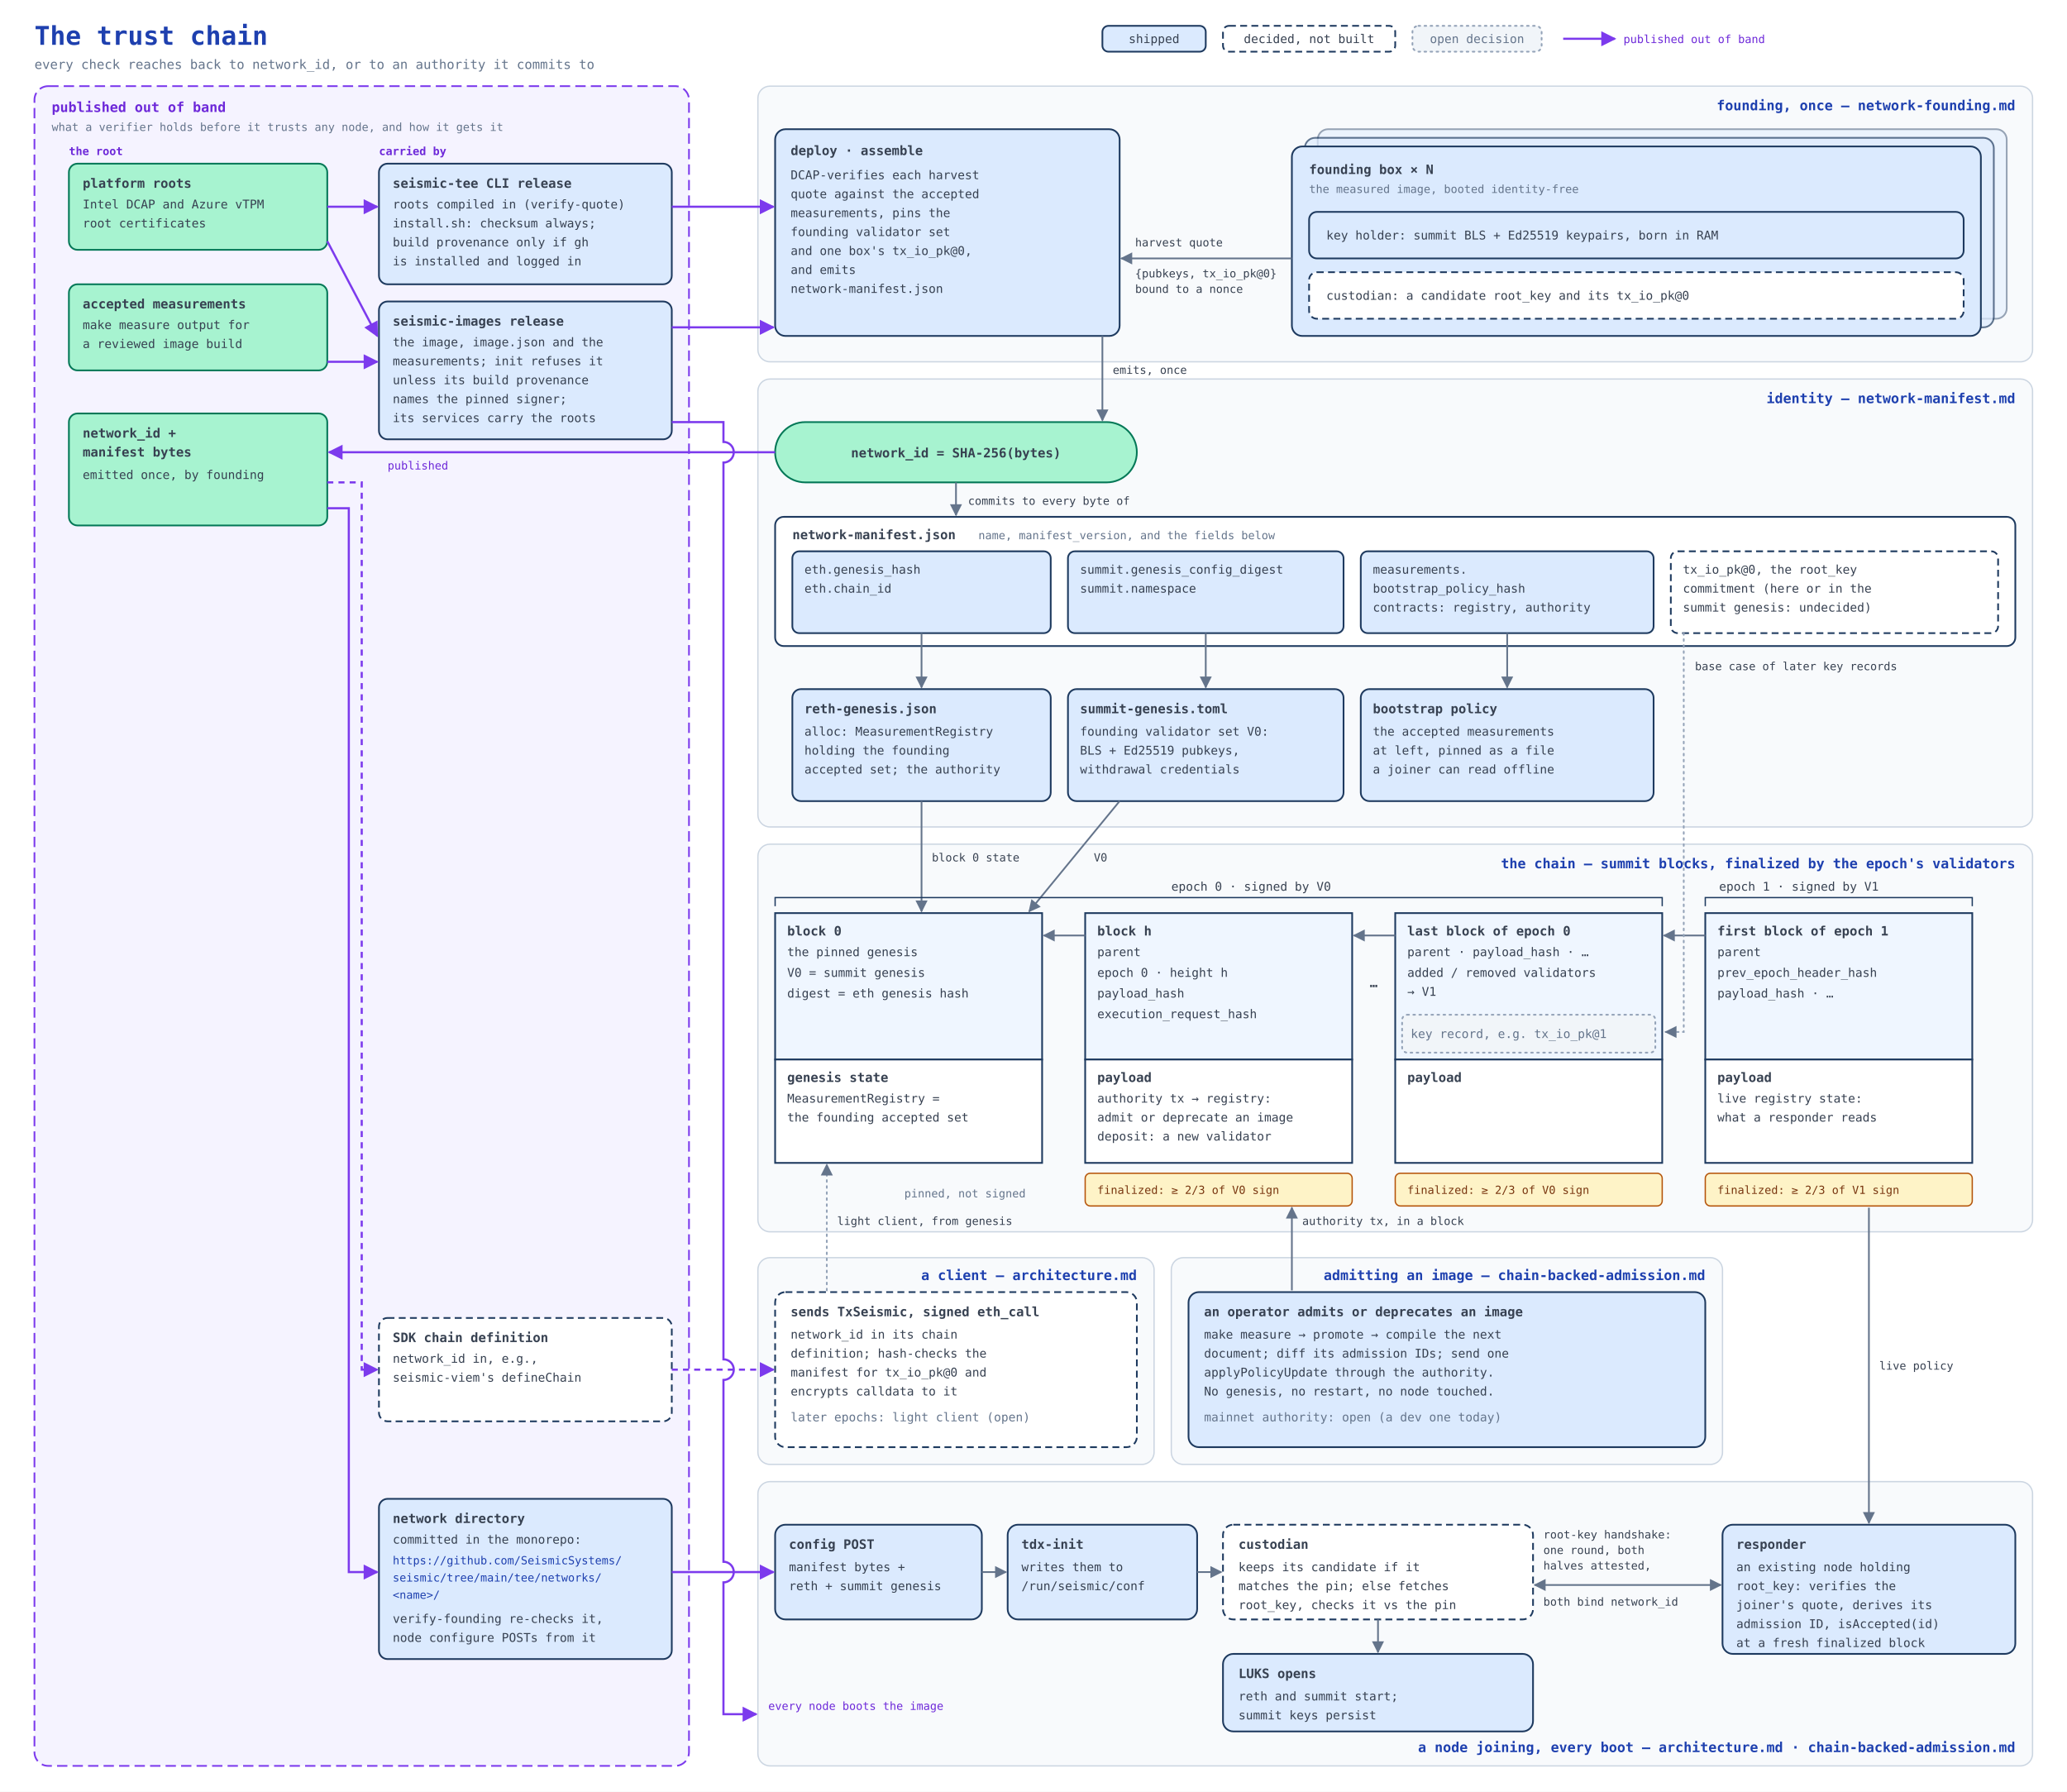
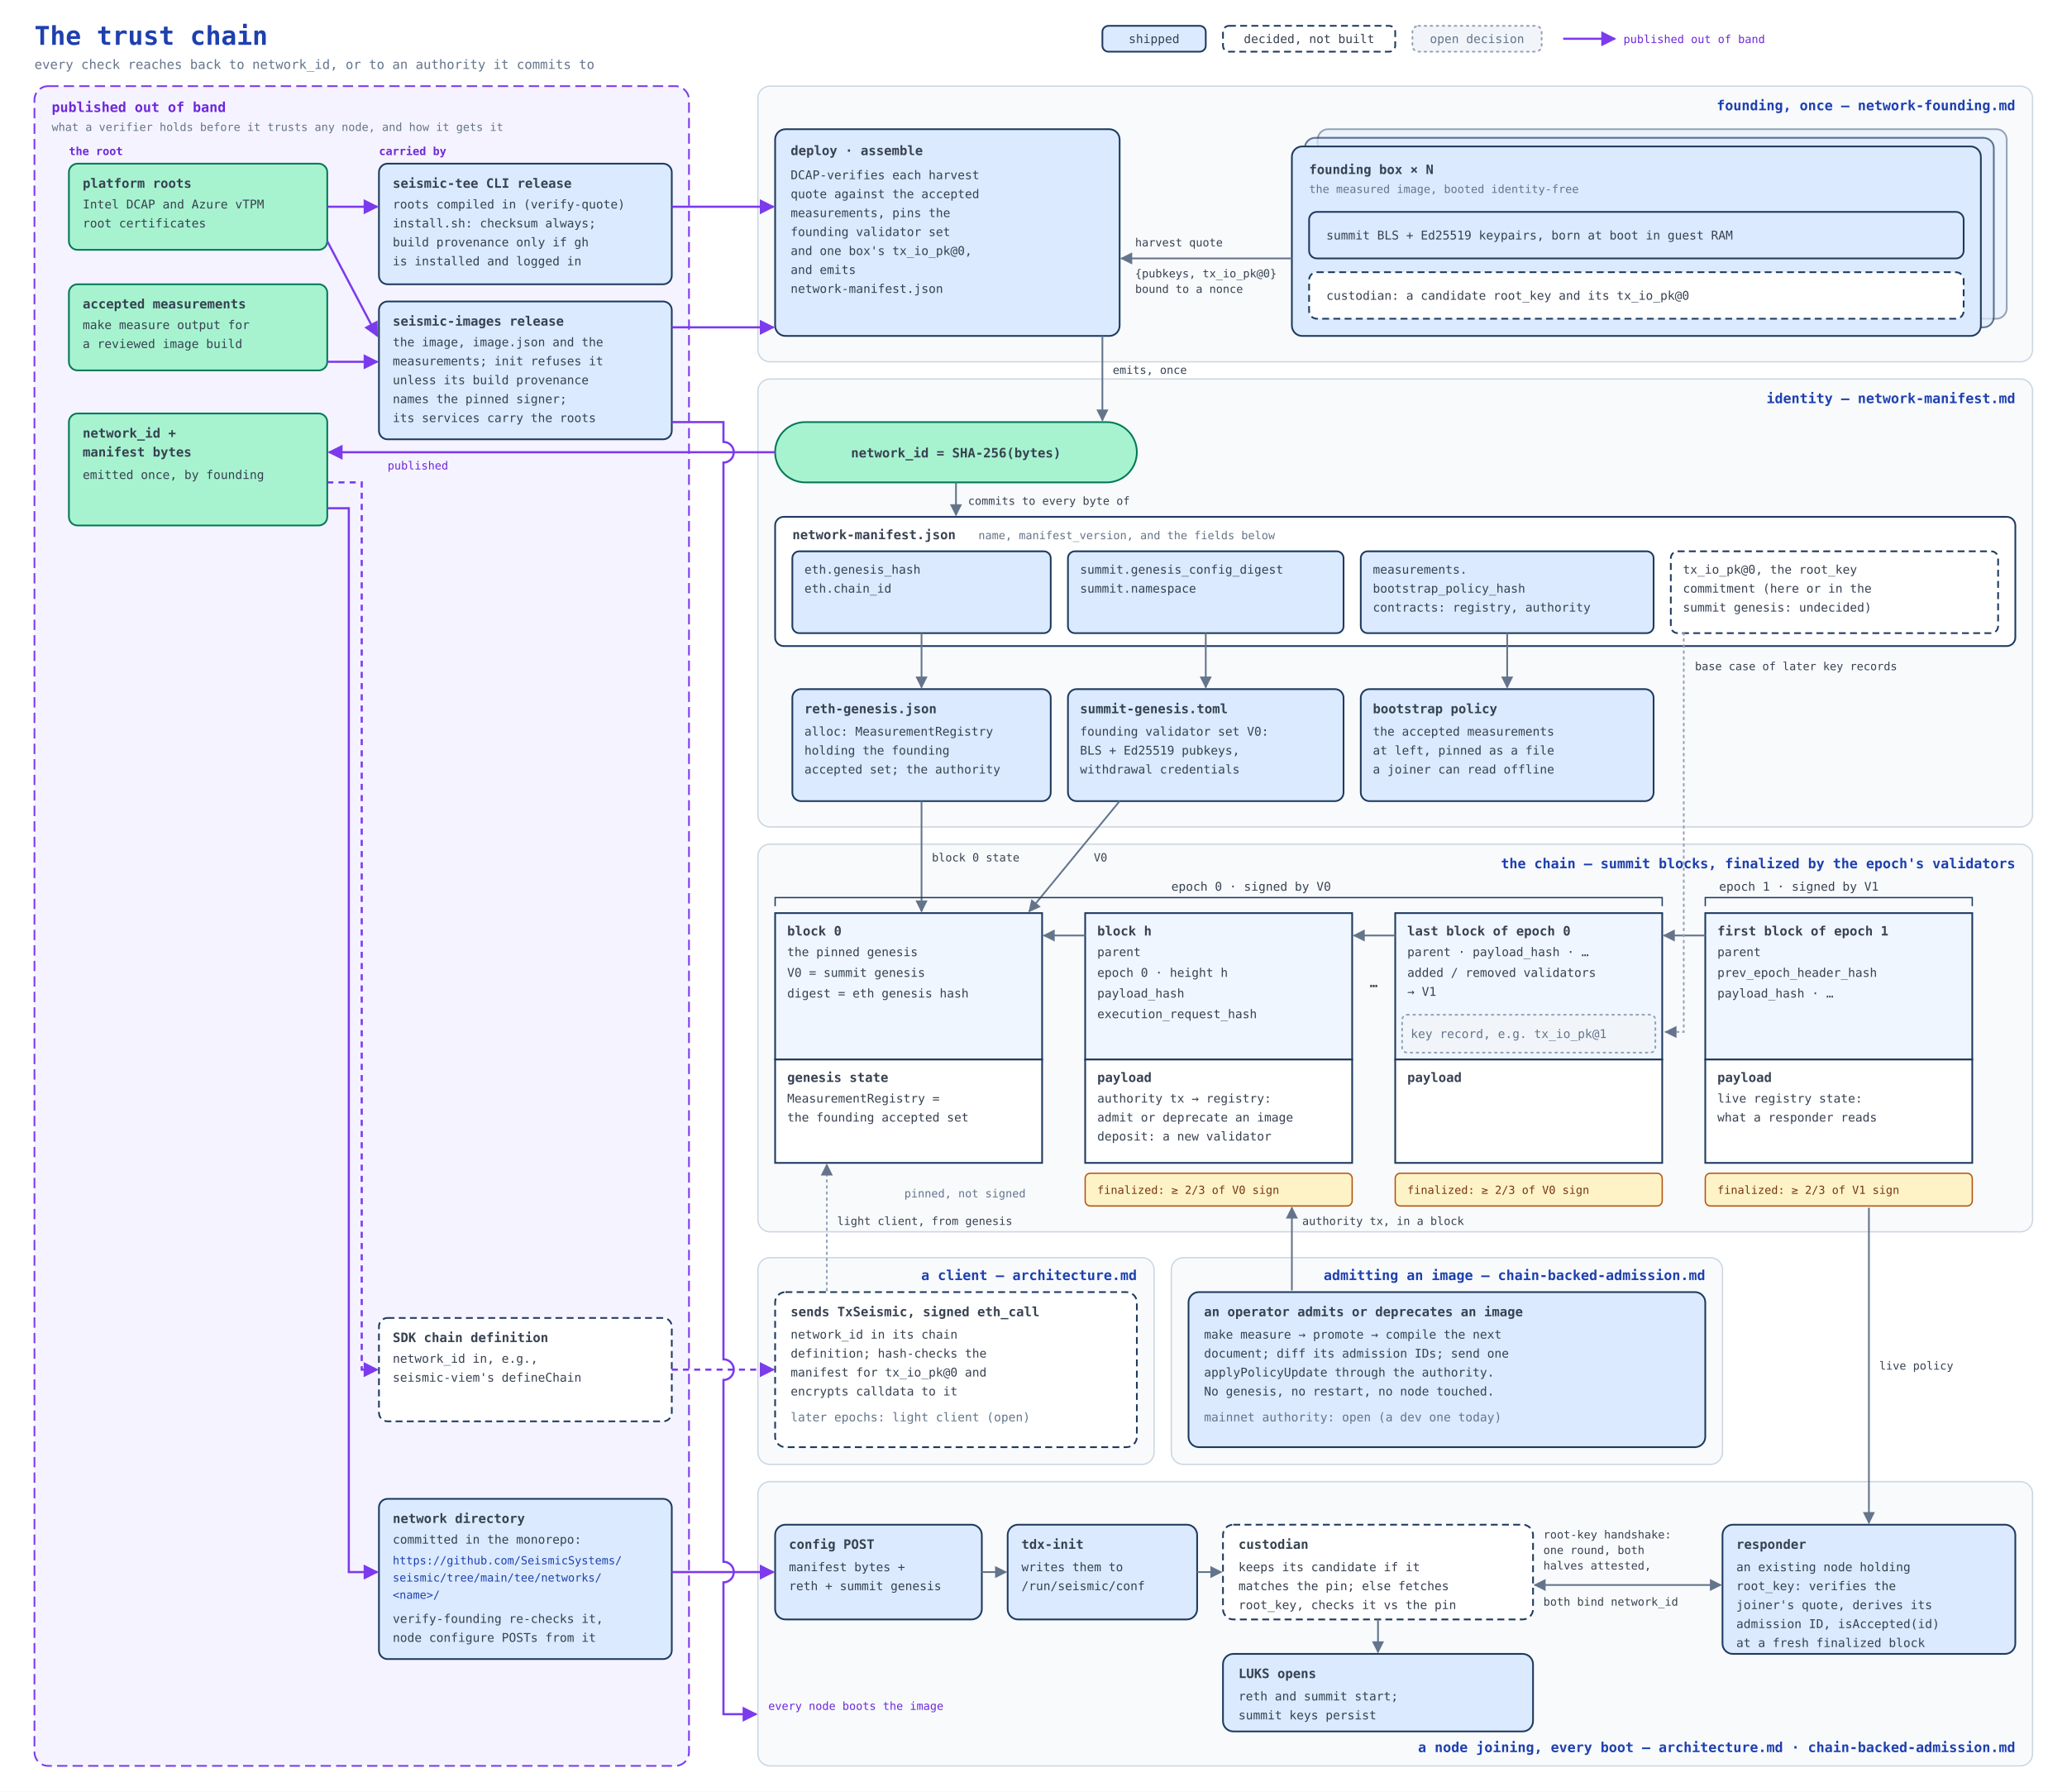
<svg xmlns="http://www.w3.org/2000/svg" viewBox="0 0 2400 2080" font-family="ui-monospace, SFMono-Regular, Menlo, Consolas, monospace">
  <style>
    text { fill: #374151; font-size: 14px; }
    .title    { font-size: 30px; font-weight: 700; fill: #1e40af; }
    .subtitle { font-size: 15px; fill: #64748b; }
    .b        { font-weight: 700; font-size: 15px; }
    .sub      { font-size: 13px; fill: #64748b; }
    .band &gt; rect  { fill: #f8fafc; stroke: #cbd5e1; stroke-width: 1.5; }
    .band &gt; text  { font-size: 16px; font-weight: 600; fill: #1e40af; text-anchor: end; }
    /* status of a mechanism: border style carries it */
    .shipped { fill: #dbeafe; stroke: #1e3a5f; stroke-width: 2; }
    .planned { fill: #ffffff; stroke: #1e3a5f; stroke-width: 2; stroke-dasharray: 8 5; }
    .open    { fill: #f1f5f9; stroke: #94a3b8; stroke-width: 2; stroke-dasharray: 2 5; stroke-linecap: round; }
    .open-text { fill: #64748b; }
    /* roots a verifier holds before it trusts any node */
    .root    { fill: #a7f3d0; stroke: #047857; stroke-width: 2; }
    .rail    { fill: #f5f3ff; stroke: #7c3aed; stroke-width: 2; stroke-dasharray: 12 6; }
    .rail-label { font-size: 16px; font-weight: 600; fill: #6d28d9; }
    .url       { font-size: 13px; fill: #1e40af; }
    .col-head  { font-size: 13px; font-weight: 600; fill: #6d28d9; }
    .oob     { stroke: #7c3aed; stroke-width: 2.5; fill: none; }
    .oob.planned-oob { stroke-dasharray: 7 6; }
    .oob-label { font-size: 13px; fill: #6d28d9; }
    /* the manifest drawn as a record */
    .doc     { fill: #ffffff; stroke: #1e3a5f; stroke-width: 2; }
    /* a summit block: header over payload, finality signatures underneath */
    .hdr     { fill: #eff6ff; stroke: #1e3a5f; stroke-width: 2; }
    .payload { fill: #ffffff; stroke: #1e3a5f; stroke-width: 2; }
    .cert    { fill: #fef3c7; stroke: #b45309; stroke-width: 1.5; }
    .cert-text { fill: #78350f; font-size: 13px; }
    .bracket { stroke: #1e3a5f; stroke-width: 1.5; fill: none; }
    .flow    { stroke: #64748b; stroke-width: 2; fill: none; }
    .flow.planned-flow { stroke-dasharray: 7 6; }
    .flow.open-flow { stroke: #94a3b8; stroke-dasharray: 2 5; stroke-linecap: round; }
    .flow-label { font-size: 13px; fill: #374151; }
  </style>
  <defs>
    <marker id="arrow" viewBox="0 0 10 10" refX="9" refY="5" markerWidth="7" markerHeight="7" orient="auto-start-reverse">
      <path d="M 0 0 L 10 5 L 0 10 z" fill="#64748b" />
    </marker>
    <marker id="arrow-oob" viewBox="0 0 10 10" refX="9" refY="5" markerWidth="7" markerHeight="7" orient="auto-start-reverse">
      <path d="M 0 0 L 10 5 L 0 10 z" fill="#7c3aed" />
    </marker>
  </defs>
  <rect width="2400" height="2080" fill="#ffffff" />
  <text class="title" x="40" y="52">The trust chain</text>
  <text class="subtitle" x="40" y="80">every check reaches back to network_id, or to an authority it commits to</text>
  <g transform="translate(400,0)">
    <rect class="shipped" x="880" y="30" width="120" height="30" rx="7" />
    <text x="940" y="50" text-anchor="middle">shipped</text>
    <rect class="planned" x="1020" y="30" width="200" height="30" rx="7" />
    <text x="1120" y="50" text-anchor="middle">decided, not built</text>
    <rect class="open" x="1240" y="30" width="150" height="30" rx="7" />
    <text class="open-text" x="1315" y="50" text-anchor="middle">open decision</text>
    <line class="oob" x1="1415" y1="45" x2="1475" y2="45" marker-end="url(#arrow-oob)" />
    <text class="oob-label" x="1485" y="50">published out of band</text>
    <g class="band">
      <rect x="480" y="100" width="1480" height="320" rx="14" />
      <text x="1940" y="128">founding, once — network-founding.md</text>
    </g>
    <g transform="translate(500,150)">
      <rect class="shipped" width="400" height="240" rx="12" />
      <text class="b" x="18" y="30">deploy · assemble</text>
      <text x="18" y="58">DCAP-verifies each harvest</text>
      <text x="18" y="80">quote against the accepted</text>
      <text x="18" y="102">measurements, pins the</text>
      <text x="18" y="124">founding validator set</text>
      <text x="18" y="146">and one box's tx_io_pk@0,</text>
      <text x="18" y="168">and emits</text>
      <text x="18" y="190">network-manifest.json</text>
    </g>
    <rect class="shipped" x="1130" y="150" width="800" height="220" rx="12" opacity="0.45" />
    <rect class="shipped" x="1115" y="160" width="800" height="220" rx="12" opacity="0.7" />
    <g transform="translate(1100,170)">
      <rect class="shipped" width="800" height="220" rx="12" />
      <text class="b" x="20" y="32">founding box × N</text>
      <text class="sub" x="20" y="54">the measured image, booted identity-free</text>
      <rect class="shipped" x="20" y="76" width="760" height="54" rx="9" fill="#ffffff" />
-       <text x="40" y="108">key holder: summit BLS + Ed25519 keypairs, born in RAM</text>
+       <text x="40" y="108">summit BLS + Ed25519 keypairs, born at boot in guest RAM</text>
      <rect class="planned" x="20" y="146" width="760" height="54" rx="9" />
      <text x="40" y="178">custodian: a candidate root_key and its tx_io_pk@0</text>
    </g>
    <line class="flow" x1="1100" y1="300" x2="902" y2="300" marker-end="url(#arrow)" />
    <text class="flow-label" x="918" y="286">harvest quote</text>
    <text class="flow-label" x="918" y="322">{pubkeys, tx_io_pk@0}</text>
    <text class="flow-label" x="918" y="340">bound to a nonce</text>
    <g class="band">
      <rect x="480" y="440" width="1480" height="520" rx="14" />
      <text x="1940" y="468">identity — network-manifest.md</text>
    </g>
    <line class="flow" x1="880" y1="390" x2="880" y2="488" marker-end="url(#arrow)" />
    <text class="flow-label" x="892" y="434">emits, once</text>
    <g transform="translate(500,490)">
      <rect class="root" width="420" height="70" rx="35" />
      <text class="b" x="210" y="41" text-anchor="middle">network_id = SHA-256(bytes)</text>
    </g>
    <line class="flow" x1="710" y1="560" x2="710" y2="598" marker-end="url(#arrow)" />
    <text class="flow-label" x="724" y="586">commits to every byte of</text>
    <g transform="translate(500,600)">
      <rect class="doc" width="1440" height="150" rx="10" />
      <text class="b" x="20" y="26">network-manifest.json</text>
      <text class="sub" x="236" y="26">name, manifest_version, and the fields below</text>
    </g>
    <g transform="translate(520,640)">
      <rect class="shipped" width="300" height="95" rx="8" />
      <text x="14" y="26">eth.genesis_hash</text>
      <text x="14" y="48">eth.chain_id</text>
    </g>
    <g transform="translate(840,640)">
      <rect class="shipped" width="320" height="95" rx="8" />
      <text x="14" y="26">summit.genesis_config_digest</text>
      <text x="14" y="48">summit.namespace</text>
    </g>
    <g transform="translate(1180,640)">
      <rect class="shipped" width="340" height="95" rx="8" />
      <text x="14" y="26">measurements.</text>
      <text x="14" y="48">  bootstrap_policy_hash</text>
      <text x="14" y="70">contracts: registry, authority</text>
    </g>
    <g transform="translate(1540,640)">
      <rect class="planned" width="380" height="95" rx="8" />
      <text x="14" y="26">tx_io_pk@0, the root_key</text>
      <text x="14" y="48">commitment (here or in the</text>
      <text x="14" y="70">summit genesis: undecided)</text>
    </g>
    <line class="flow" x1="670" y1="735" x2="670" y2="798" marker-end="url(#arrow)" />
    <line class="flow" x1="1000" y1="735" x2="1000" y2="798" marker-end="url(#arrow)" />
    <line class="flow" x1="1350" y1="735" x2="1350" y2="798" marker-end="url(#arrow)" />
    <g transform="translate(520,800)">
      <rect class="shipped" width="300" height="130" rx="10" />
      <text class="b" x="14" y="28">reth-genesis.json</text>
      <text x="14" y="54">alloc: MeasurementRegistry</text>
      <text x="14" y="76">holding the founding</text>
      <text x="14" y="98">accepted set; the authority</text>
    </g>
    <g transform="translate(840,800)">
      <rect class="shipped" width="320" height="130" rx="10" />
      <text class="b" x="14" y="28">summit-genesis.toml</text>
      <text x="14" y="54">founding validator set V0:</text>
      <text x="14" y="76">BLS + Ed25519 pubkeys,</text>
      <text x="14" y="98">withdrawal credentials</text>
    </g>
    <g transform="translate(1180,800)">
      <rect class="shipped" width="340" height="130" rx="10" />
      <text class="b" x="14" y="28">bootstrap policy</text>
      <text x="14" y="54">the accepted measurements</text>
      <text x="14" y="76">at left, pinned as a file</text>
      <text x="14" y="98">a joiner can read offline</text>
    </g>
    <g class="band">
      <rect x="480" y="980" width="1480" height="450" rx="14" />
      <text x="1940" y="1008">the chain — summit blocks, finalized by the epoch's validators</text>
    </g>
    <line class="flow" x1="670" y1="930" x2="670" y2="1058" marker-end="url(#arrow)" />
    <text class="flow-label" x="682" y="1000">block 0 state</text>
    <line class="flow" x1="900" y1="930" x2="795" y2="1058" marker-end="url(#arrow)" />
    <text class="flow-label" x="870" y="1000">V0</text>
    <path class="bracket" d="M 500 1052 V 1042 H 1530 V 1052" />
    <text x="960" y="1034">epoch 0 · signed by V0</text>
    <path class="bracket" d="M 1580 1052 V 1042 H 1890 V 1052" />
    <text x="1596" y="1034">epoch 1 · signed by V1</text>
    <g transform="translate(500,1060)">
      <rect class="hdr" width="310" height="170" />
      <text class="b" x="14" y="26">block 0</text>
      <text x="14" y="50">the pinned genesis</text>
      <text x="14" y="74">V0 = summit genesis</text>
      <text x="14" y="98">digest = eth genesis hash</text>
      <rect class="payload" y="170" width="310" height="120" />
      <text class="b" x="14" y="196">genesis state</text>
      <text x="14" y="220">MeasurementRegistry =</text>
      <text x="14" y="242">the founding accepted set</text>
      <text class="sub" x="150" y="330">pinned, not signed</text>
    </g>
    <g transform="translate(860,1060)">
      <rect class="hdr" width="310" height="170" />
      <text class="b" x="14" y="26">block h</text>
      <text x="14" y="50">parent</text>
      <text x="14" y="74">epoch 0 · height h</text>
      <text x="14" y="98">payload_hash</text>
      <text x="14" y="122">execution_request_hash</text>
      <rect class="payload" y="170" width="310" height="120" />
      <text class="b" x="14" y="196">payload</text>
      <text x="14" y="220">authority tx → registry:</text>
      <text x="14" y="242">admit or deprecate an image</text>
      <text x="14" y="264">deposit: a new validator</text>
      <rect class="cert" y="302" width="310" height="38" rx="6" />
      <text class="cert-text" x="14" y="326">finalized: ≥ 2/3 of V0 sign</text>
    </g>
    <text class="b" x="1195" y="1146" text-anchor="middle">…</text>
    <g transform="translate(1220,1060)">
      <rect class="hdr" width="310" height="170" />
      <text class="b" x="14" y="26">last block of epoch 0</text>
      <text x="14" y="50">parent · payload_hash · …</text>
      <text x="14" y="74">added / removed validators</text>
      <text x="14" y="96">  → V1</text>
      <rect class="open" x="8" y="118" width="294" height="44" rx="6" />
      <text class="open-text" x="18" y="145">key record, e.g. tx_io_pk@1</text>
      <rect class="payload" y="170" width="310" height="120" />
      <text class="b" x="14" y="196">payload</text>
      <rect class="cert" y="302" width="310" height="38" rx="6" />
      <text class="cert-text" x="14" y="326">finalized: ≥ 2/3 of V0 sign</text>
    </g>
    <g transform="translate(1580,1060)">
      <rect class="hdr" width="310" height="170" />
      <text class="b" x="14" y="26">first block of epoch 1</text>
      <text x="14" y="50">parent</text>
      <text x="14" y="74">prev_epoch_header_hash</text>
      <text x="14" y="98">payload_hash · …</text>
      <rect class="payload" y="170" width="310" height="120" />
      <text class="b" x="14" y="196">payload</text>
      <text x="14" y="220">live registry state:</text>
      <text x="14" y="242">what a responder reads</text>
      <rect class="cert" y="302" width="310" height="38" rx="6" />
      <text class="cert-text" x="14" y="326">finalized: ≥ 2/3 of V1 sign</text>
    </g>
    <line class="flow" x1="860" y1="1086" x2="812" y2="1086" marker-end="url(#arrow)" />
    <line class="flow" x1="1220" y1="1086" x2="1172" y2="1086" marker-end="url(#arrow)" />
    <line class="flow" x1="1580" y1="1086" x2="1532" y2="1086" marker-end="url(#arrow)" />
    <g class="band">
      <rect x="480" y="1460" width="460" height="240" rx="14" />
      <text x="920" y="1486">a client — architecture.md</text>
    </g>
    <g transform="translate(500,1500)">
      <rect class="planned" width="420" height="180" rx="12" />
      <text class="b" x="18" y="28">sends TxSeismic, signed eth_call</text>
      <text x="18" y="54">network_id in its chain</text>
      <text x="18" y="76">definition; hash-checks the</text>
      <text x="18" y="98">manifest for tx_io_pk@0 and</text>
      <text x="18" y="120">encrypts calldata to it</text>
      <text class="open-text" x="18" y="150">later epochs: light client (open)</text>
    </g>
    <g class="band">
      <rect x="960" y="1460" width="640" height="240" rx="14" />
      <text x="1580" y="1486">admitting an image — chain-backed-admission.md</text>
    </g>
    <g transform="translate(980,1500)">
      <rect class="shipped" width="600" height="180" rx="12" />
      <text class="b" x="18" y="28">an operator admits or deprecates an image</text>
      <text x="18" y="54">make measure → promote → compile the next</text>
      <text x="18" y="76">document; diff its admission IDs; send one</text>
      <text x="18" y="98">applyPolicyUpdate through the authority.</text>
      <text x="18" y="120">No genesis, no restart, no node touched.</text>
      <text class="open-text" x="18" y="150">mainnet authority: open (a dev one today)</text>
    </g>
    <g class="band">
      <rect x="480" y="1720" width="1480" height="330" rx="14" />
      <text x="1940" y="2034">a node joining, every boot — architecture.md · chain-backed-admission.md</text>
    </g>
    <g transform="translate(500,1770)">
      <rect class="shipped" width="240" height="110" rx="12" />
      <text class="b" x="16" y="28">config POST</text>
      <text x="16" y="54">manifest bytes +</text>
      <text x="16" y="76">reth + summit genesis</text>
    </g>
    <g transform="translate(770,1770)">
      <rect class="shipped" width="220" height="110" rx="12" />
      <text class="b" x="16" y="28">tdx-init</text>
      <text x="16" y="54">writes them to</text>
      <text x="16" y="76">/run/seismic/conf</text>
    </g>
    <g transform="translate(1020,1770)">
      <rect class="planned" width="360" height="110" rx="12" />
      <text class="b" x="18" y="28">custodian</text>
      <text x="18" y="54">keeps its candidate if it</text>
      <text x="18" y="76">matches the pin; else fetches</text>
      <text x="18" y="98">root_key, checks it vs the pin</text>
    </g>
    <g transform="translate(1020,1920)">
      <rect class="shipped" width="360" height="90" rx="12" />
      <text class="b" x="18" y="28">LUKS opens</text>
      <text x="18" y="54">reth and summit start;</text>
      <text x="18" y="76">summit keys persist</text>
    </g>
    <g transform="translate(1600,1770)">
      <rect class="shipped" width="340" height="150" rx="12" />
      <text class="b" x="16" y="28">responder</text>
      <text x="16" y="54">an existing node holding</text>
      <text x="16" y="76">root_key: verifies the</text>
      <text x="16" y="98">joiner's quote, derives its</text>
      <text x="16" y="120">admission ID, isAccepted(id)</text>
      <text x="16" y="142">at a fresh finalized block</text>
    </g>
    <line class="flow" x1="740" y1="1825" x2="768" y2="1825" marker-end="url(#arrow)" />
    <line class="flow" x1="990" y1="1825" x2="1018" y2="1825" marker-end="url(#arrow)" />
    <line class="flow" x1="1200" y1="1880" x2="1200" y2="1918" marker-end="url(#arrow)" />
    <line class="flow" x1="1382" y1="1840" x2="1598" y2="1840" marker-start="url(#arrow)" marker-end="url(#arrow)" />
    <text class="flow-label" x="1392" y="1786">root-key handshake:</text>
    <text class="flow-label" x="1392" y="1804">one round, both</text>
    <text class="flow-label" x="1392" y="1822">halves attested,</text>
    <text class="flow-label" x="1392" y="1864">both bind network_id</text>
    <line class="flow open-flow" x1="560" y1="1498" x2="560" y2="1352" marker-end="url(#arrow)" />
    <text class="flow-label" x="572" y="1422">light client, from genesis</text>
    <line class="flow" x1="1100" y1="1498" x2="1100" y2="1402" marker-end="url(#arrow)" />
    <text class="flow-label" x="1112" y="1422">authority tx, in a block</text>
    <line class="flow" x1="1770" y1="1402" x2="1770" y2="1768" marker-end="url(#arrow)" />
    <text class="flow-label" x="1782" y="1590">live policy</text>
    <path class="flow open-flow" d="M 1555 735 V 1198 H 1534" marker-end="url(#arrow)" />
    <text class="flow-label" x="1568" y="778">base case of later key records</text>
  </g>
  <rect class="rail" x="40" y="100" width="760" height="1950" rx="16" />
  <text class="rail-label" x="60" y="130">published out of band</text>
  <text class="sub" x="60" y="152">what a verifier holds before it trusts any node, and how it gets it</text>
  <text class="col-head" x="80" y="180">the root</text>
  <text class="col-head" x="440" y="180">carried by</text>
  <g transform="translate(80,190)">
    <rect class="root" width="300" height="100" rx="10" />
    <text class="b" x="16" y="28">platform roots</text>
    <text x="16" y="52">Intel DCAP and Azure vTPM</text>
    <text x="16" y="74">root certificates</text>
  </g>
  <g transform="translate(80,330)">
    <rect class="root" width="300" height="100" rx="10" />
    <text class="b" x="16" y="28">accepted measurements</text>
    <text x="16" y="52">make measure output for</text>
    <text x="16" y="74">a reviewed image build</text>
  </g>
  <g transform="translate(80,480)">
    <rect class="root" width="300" height="130" rx="10" />
    <text class="b" x="16" y="28">network_id +</text>
    <text class="b" x="16" y="50">manifest bytes</text>
    <text x="16" y="76">emitted once, by founding</text>
  </g>
  <g transform="translate(440,190)">
    <rect class="shipped" width="340" height="140" rx="10" />
    <text class="b" x="16" y="28">seismic-tee CLI release</text>
    <text x="16" y="52">roots compiled in (verify-quote)</text>
    <text x="16" y="74">install.sh: checksum always;</text>
    <text x="16" y="96">build provenance only if gh</text>
    <text x="16" y="118">is installed and logged in</text>
  </g>
  <g transform="translate(440,350)">
    <rect class="shipped" width="340" height="160" rx="10" />
    <text class="b" x="16" y="28">seismic-images release</text>
    <text x="16" y="52">the image, image.json and the</text>
    <text x="16" y="74">measurements; init refuses it</text>
    <text x="16" y="96">unless its build provenance</text>
    <text x="16" y="118">names the pinned signer;</text>
    <text x="16" y="140">its services carry the roots</text>
  </g>
  <g transform="translate(440,1530)">
    <rect class="planned" width="340" height="120" rx="10" />
    <text class="b" x="16" y="28">SDK chain definition</text>
    <text x="16" y="52">network_id in, e.g.,</text>
    <text x="16" y="74">seismic-viem's defineChain</text>
  </g>
  <g transform="translate(440,1740)">
    <rect class="shipped" width="340" height="186" rx="10" />
    <text class="b" x="16" y="28">network directory</text>
    <text x="16" y="52">committed in the monorepo:</text>
    <text class="url" x="16" y="76">https://github.com/SeismicSystems/</text>
    <text class="url" x="16" y="96">seismic/tree/main/tee/networks/</text>
    <text class="url" x="16" y="116">&lt;name&gt;/</text>
    <text x="16" y="144">verify-founding re-checks it,</text>
    <text x="16" y="166">node configure POSTs from it</text>
  </g>
  <line class="oob" x1="380" y1="240" x2="438" y2="240" marker-end="url(#arrow-oob)" />
  <line class="oob" x1="380" y1="280" x2="438" y2="390" marker-end="url(#arrow-oob)" />
  <line class="oob" x1="380" y1="420" x2="438" y2="420" marker-end="url(#arrow-oob)" />
  <path class="oob planned-oob" d="M 380 560 H 420 V 1590 H 438" marker-end="url(#arrow-oob)" />
  <path class="oob" d="M 380 590 H 405 V 1825 H 438" marker-end="url(#arrow-oob)" />
  <line class="oob" x1="900" y1="525" x2="382" y2="525" marker-end="url(#arrow-oob)" />
  <text class="oob-label" x="450" y="545">published</text>
  <line class="oob" x1="780" y1="240" x2="898" y2="240" marker-end="url(#arrow-oob)" />
  <line class="oob" x1="780" y1="380" x2="898" y2="380" marker-end="url(#arrow-oob)" />
  <line class="oob planned-oob" x1="780" y1="1590" x2="898" y2="1590" marker-end="url(#arrow-oob)" />
  <line class="oob" x1="780" y1="1825" x2="898" y2="1825" marker-end="url(#arrow-oob)" />
  <path class="oob" d="M 780 490 H 840 V 513 a 12 12 0 0 1 0 24 V 1578 a 12 12 0 0 1 0 24 V 1813 a 12 12 0 0 1 0 24 V 1990 H 878" marker-end="url(#arrow-oob)" />
  <text class="oob-label" x="892" y="1985">every node boots the image</text>
</svg>
